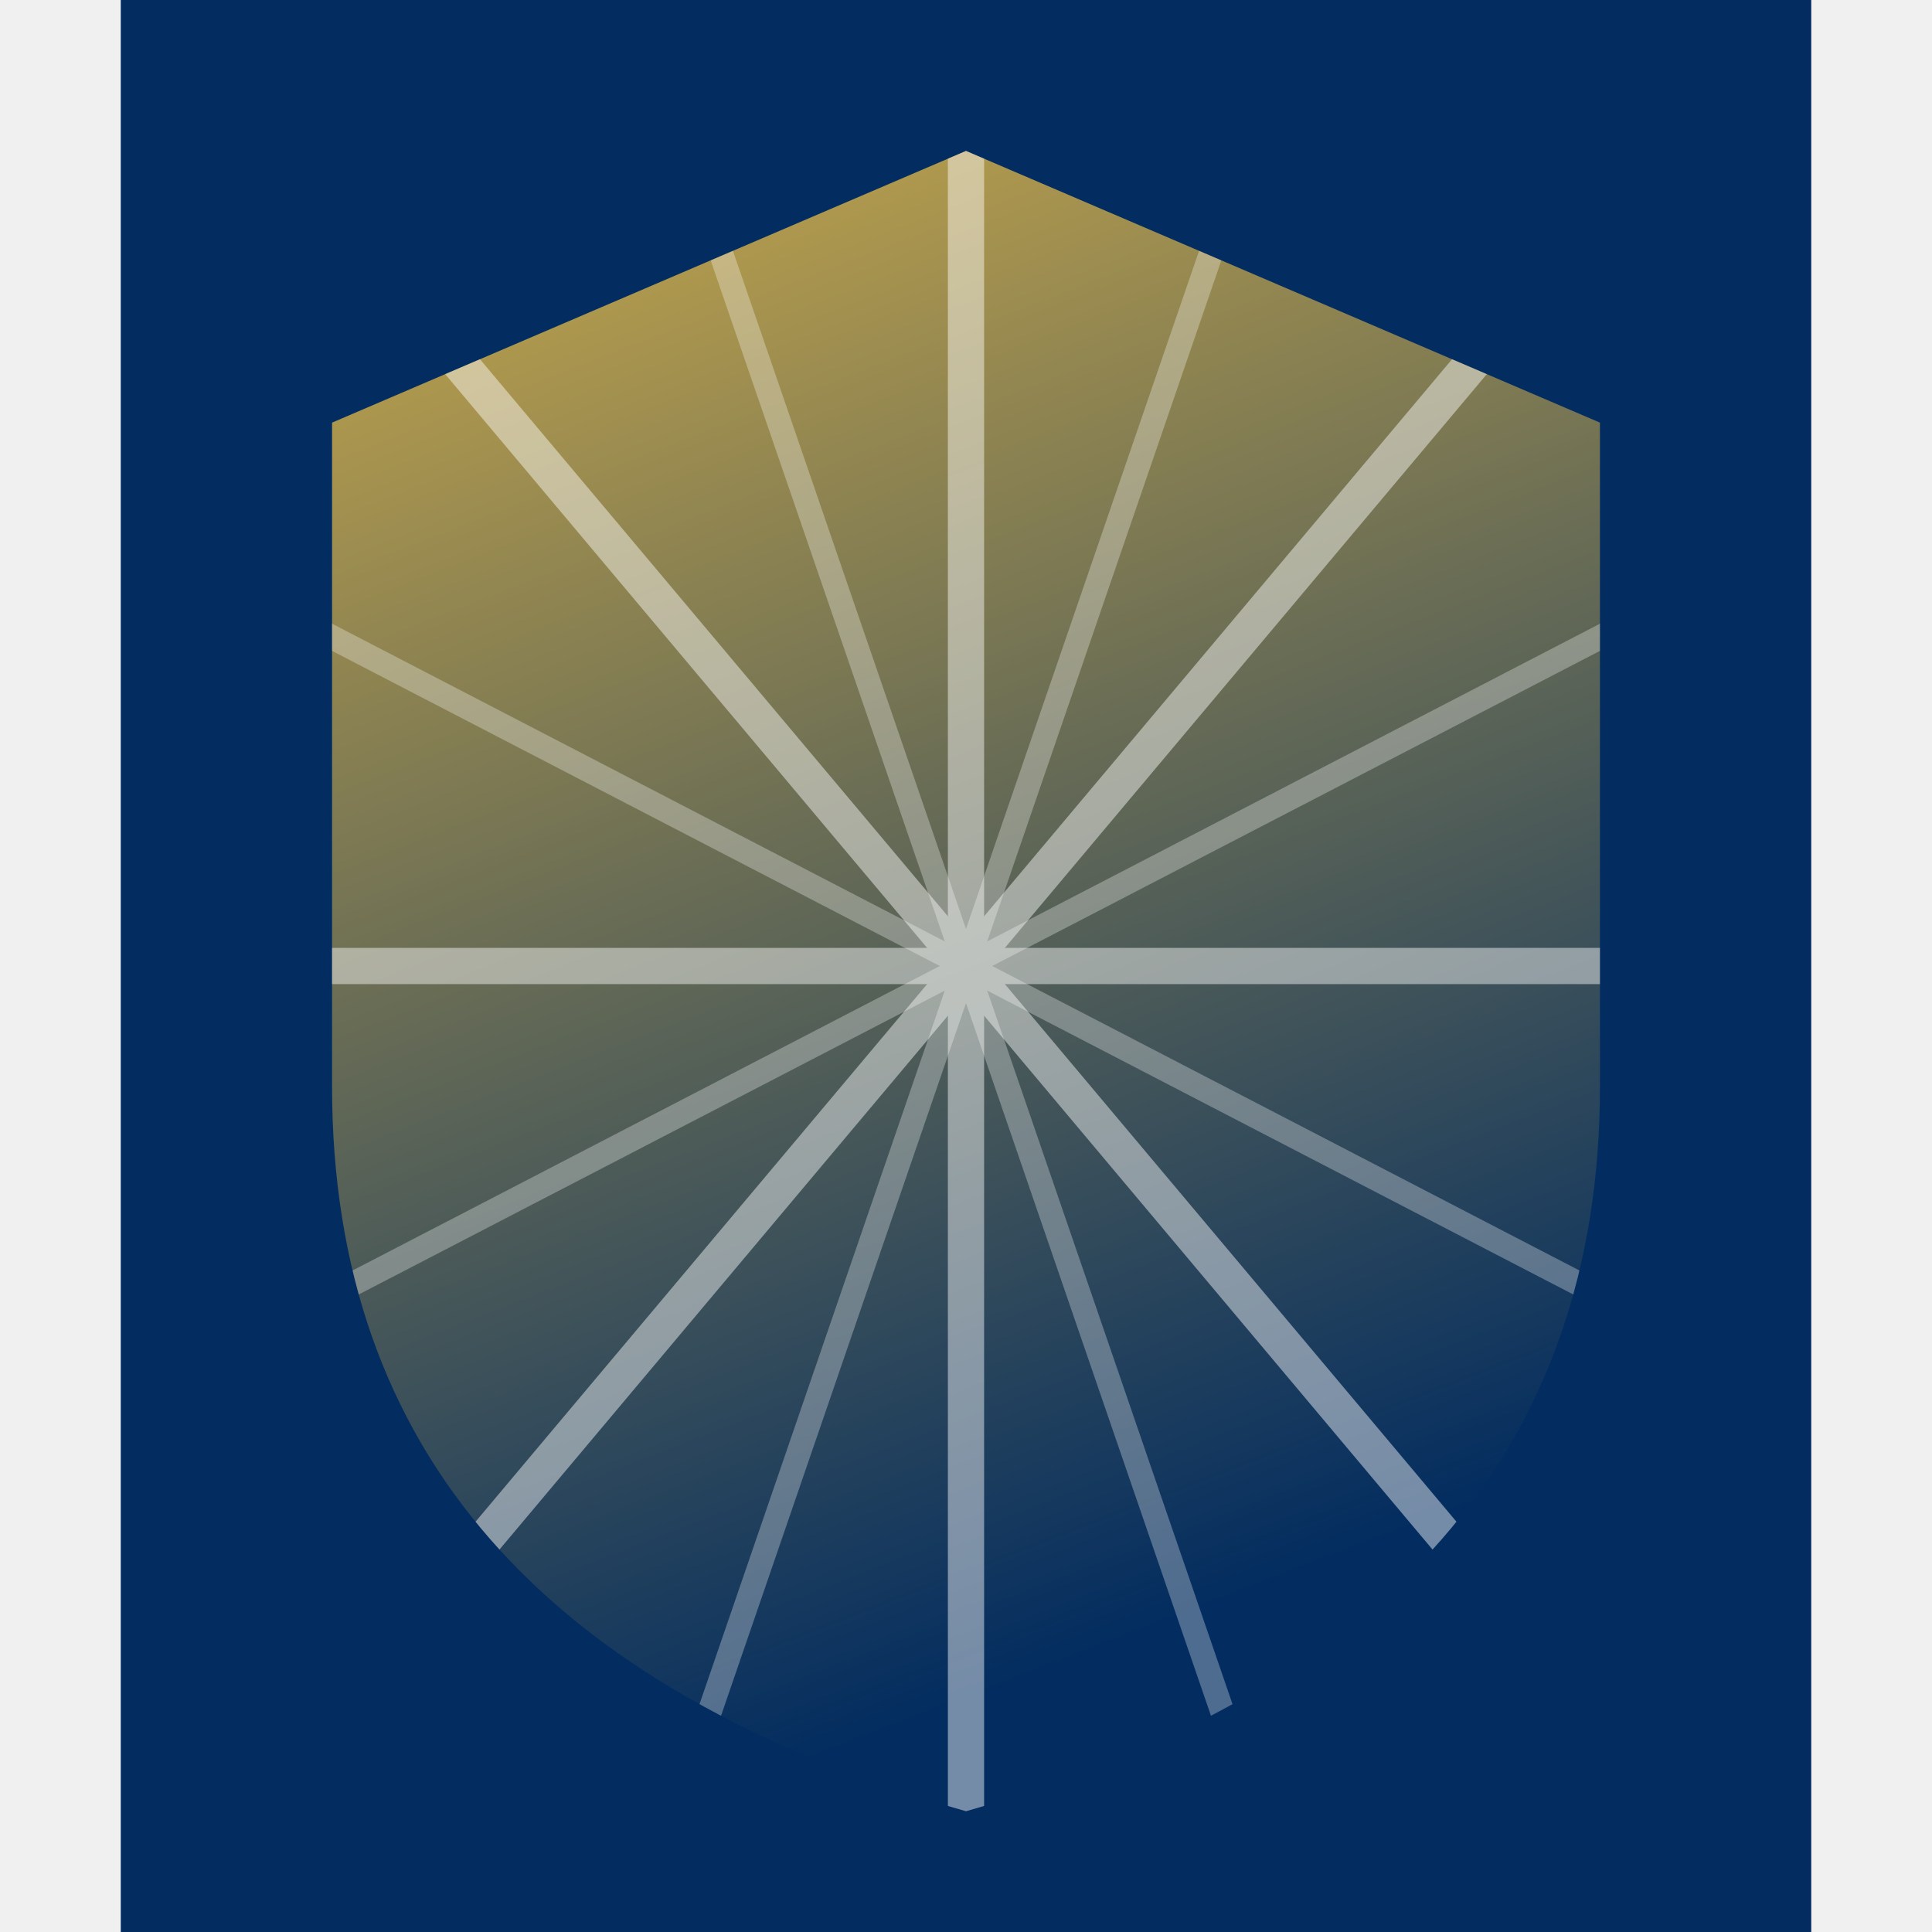
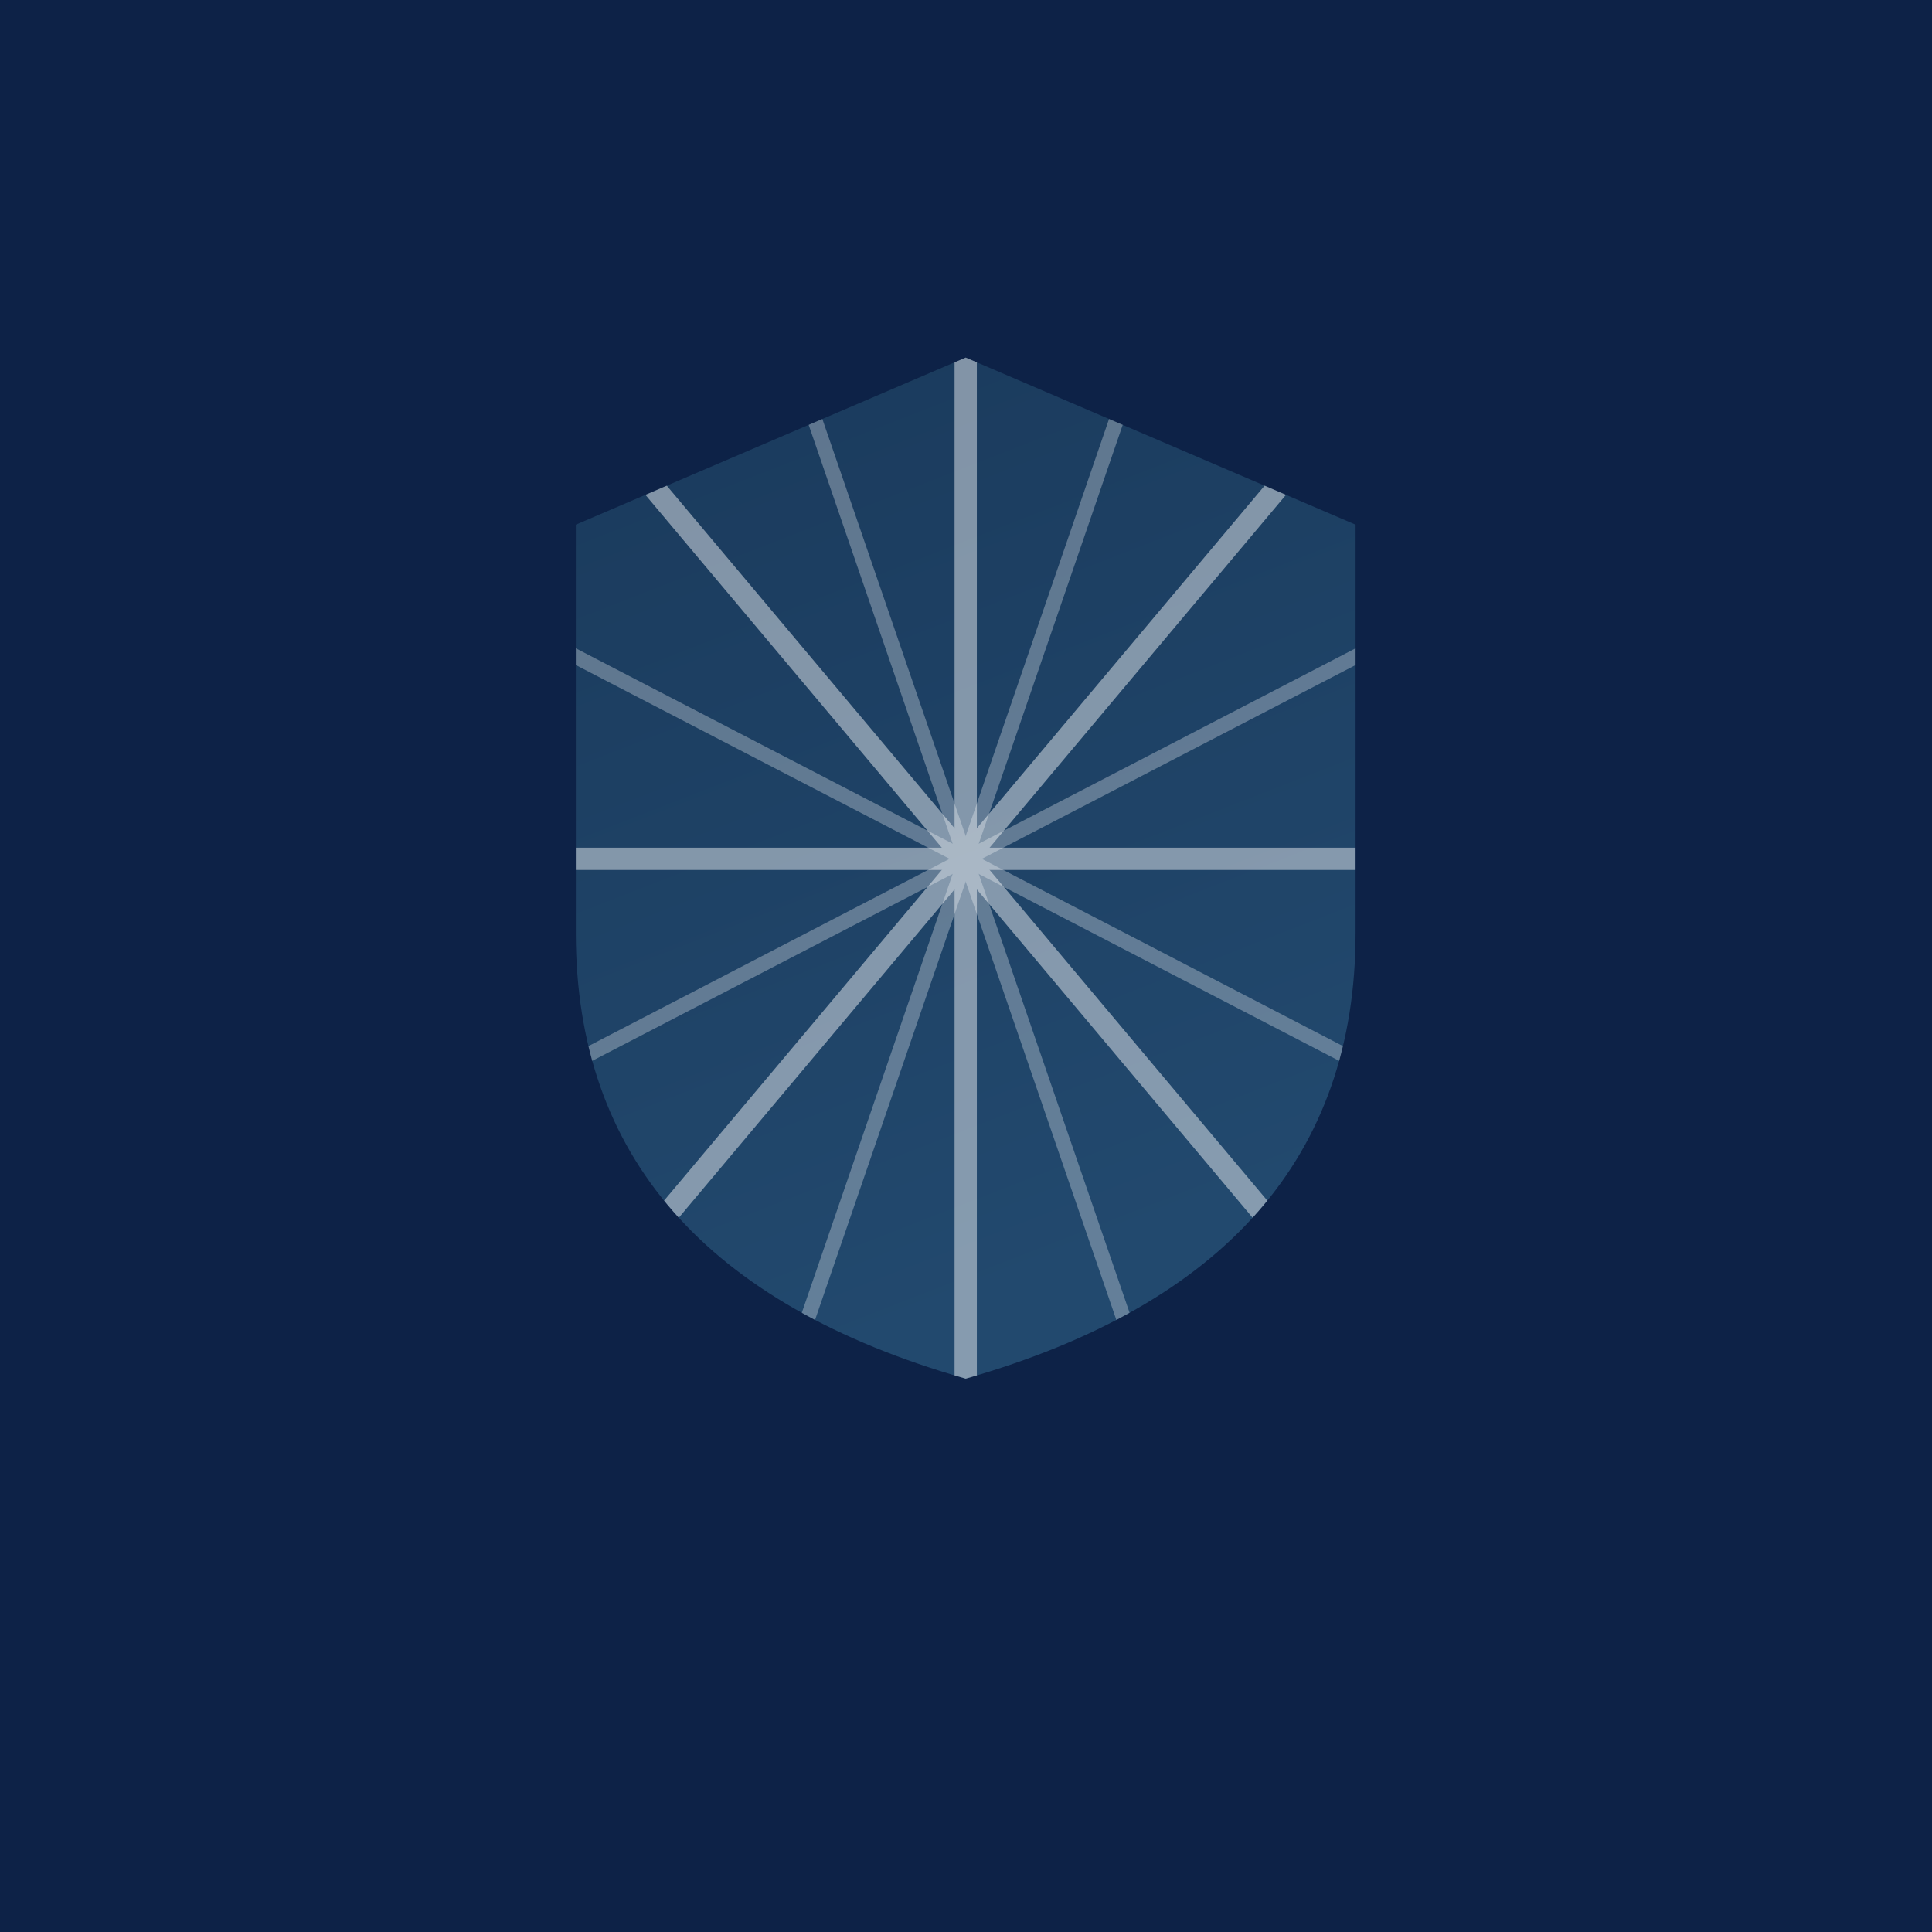
- <svg xmlns="http://www.w3.org/2000/svg" width="512" height="512" viewBox="-2 -2 56 64">
-   <rect width="56" height="64" x="-2" y="-2" fill="#032D60" rx="0" />
-   <defs>
-     <linearGradient id="spShield" x1="0" y1="0" x2="0.3" y2="1">
-       <stop offset="0%" stop-color="#C8A84B" />
-       <stop offset="100%" stop-color="#032D60" />
-     </linearGradient>
-     <clipPath id="shieldClip">
-       <path d="M26 3 L5 12 L5 34 Q5 52 26 58 Q47 52 47 34 L47 12 Z" />
-     </clipPath>
-   </defs>
-   <path d="M26 3 L5 12 L5 34 Q5 52 26 58 Q47 52 47 34 L47 12 Z" fill="url(#spShield)" />
-   <g clip-path="url(#shieldClip)" stroke="white" fill="none">
-     <g opacity="0.45" stroke-width="1.2">
-       <line x1="26" y1="30" x2="26" y2="-5" />
-       <line x1="26" y1="30" x2="55" y2="30" />
-       <line x1="26" y1="30" x2="26" y2="65" />
-       <line x1="26" y1="30" x2="-3" y2="30" />
-       <line x1="26" y1="30" x2="47" y2="5" />
-       <line x1="26" y1="30" x2="47" y2="55" />
-       <line x1="26" y1="30" x2="5" y2="55" />
-       <line x1="26" y1="30" x2="5" y2="5" />
-     </g>
-     <g opacity="0.30" stroke-width="0.8">
-       <line x1="26" y1="30" x2="37" y2="-2" />
-       <line x1="26" y1="30" x2="53" y2="16" />
-       <line x1="26" y1="30" x2="53" y2="44" />
-       <line x1="26" y1="30" x2="37" y2="62" />
-       <line x1="26" y1="30" x2="15" y2="62" />
-       <line x1="26" y1="30" x2="-1" y2="44" />
-       <line x1="26" y1="30" x2="-1" y2="16" />
-       <line x1="26" y1="30" x2="15" y2="-2" />
+ <svg xmlns="http://www.w3.org/2000/svg" width="512" height="512" viewBox="0 0 512 512">
+   <rect width="512" height="512" fill="#0D2247" />
+   <g transform="translate(128, 80) scale(4.92)">
+     <defs>
+       <linearGradient id="shieldGrad" x1="0" y1="0" x2="0.3" y2="1">
+         <stop offset="0%" stop-color="#1a3a5c" />
+         <stop offset="100%" stop-color="#22496e" />
+       </linearGradient>
+       <clipPath id="shieldClip">
+         <path d="M26 3 L5 12 L5 34 Q5 52 26 58 Q47 52 47 34 L47 12 Z" />
+       </clipPath>
+     </defs>
+     <path d="M26 3 L5 12 L5 34 Q5 52 26 58 Q47 52 47 34 L47 12 Z" fill="url(#shieldGrad)" />
+     <g clip-path="url(#shieldClip)" stroke="white" fill="none">
+       <g opacity="0.45" stroke-width="1.2">
+         <line x1="26" y1="30" x2="26" y2="-5" />
+         <line x1="26" y1="30" x2="55" y2="30" />
+         <line x1="26" y1="30" x2="26" y2="65" />
+         <line x1="26" y1="30" x2="-3" y2="30" />
+         <line x1="26" y1="30" x2="47" y2="5" />
+         <line x1="26" y1="30" x2="47" y2="55" />
+         <line x1="26" y1="30" x2="5" y2="55" />
+         <line x1="26" y1="30" x2="5" y2="5" />
+       </g>
+       <g opacity="0.30" stroke-width="0.8">
+         <line x1="26" y1="30" x2="37" y2="-2" />
+         <line x1="26" y1="30" x2="53" y2="16" />
+         <line x1="26" y1="30" x2="53" y2="44" />
+         <line x1="26" y1="30" x2="37" y2="62" />
+         <line x1="26" y1="30" x2="15" y2="62" />
+         <line x1="26" y1="30" x2="-1" y2="44" />
+         <line x1="26" y1="30" x2="-1" y2="16" />
+         <line x1="26" y1="30" x2="15" y2="-2" />
+       </g>
    </g>
  </g>
</svg>
